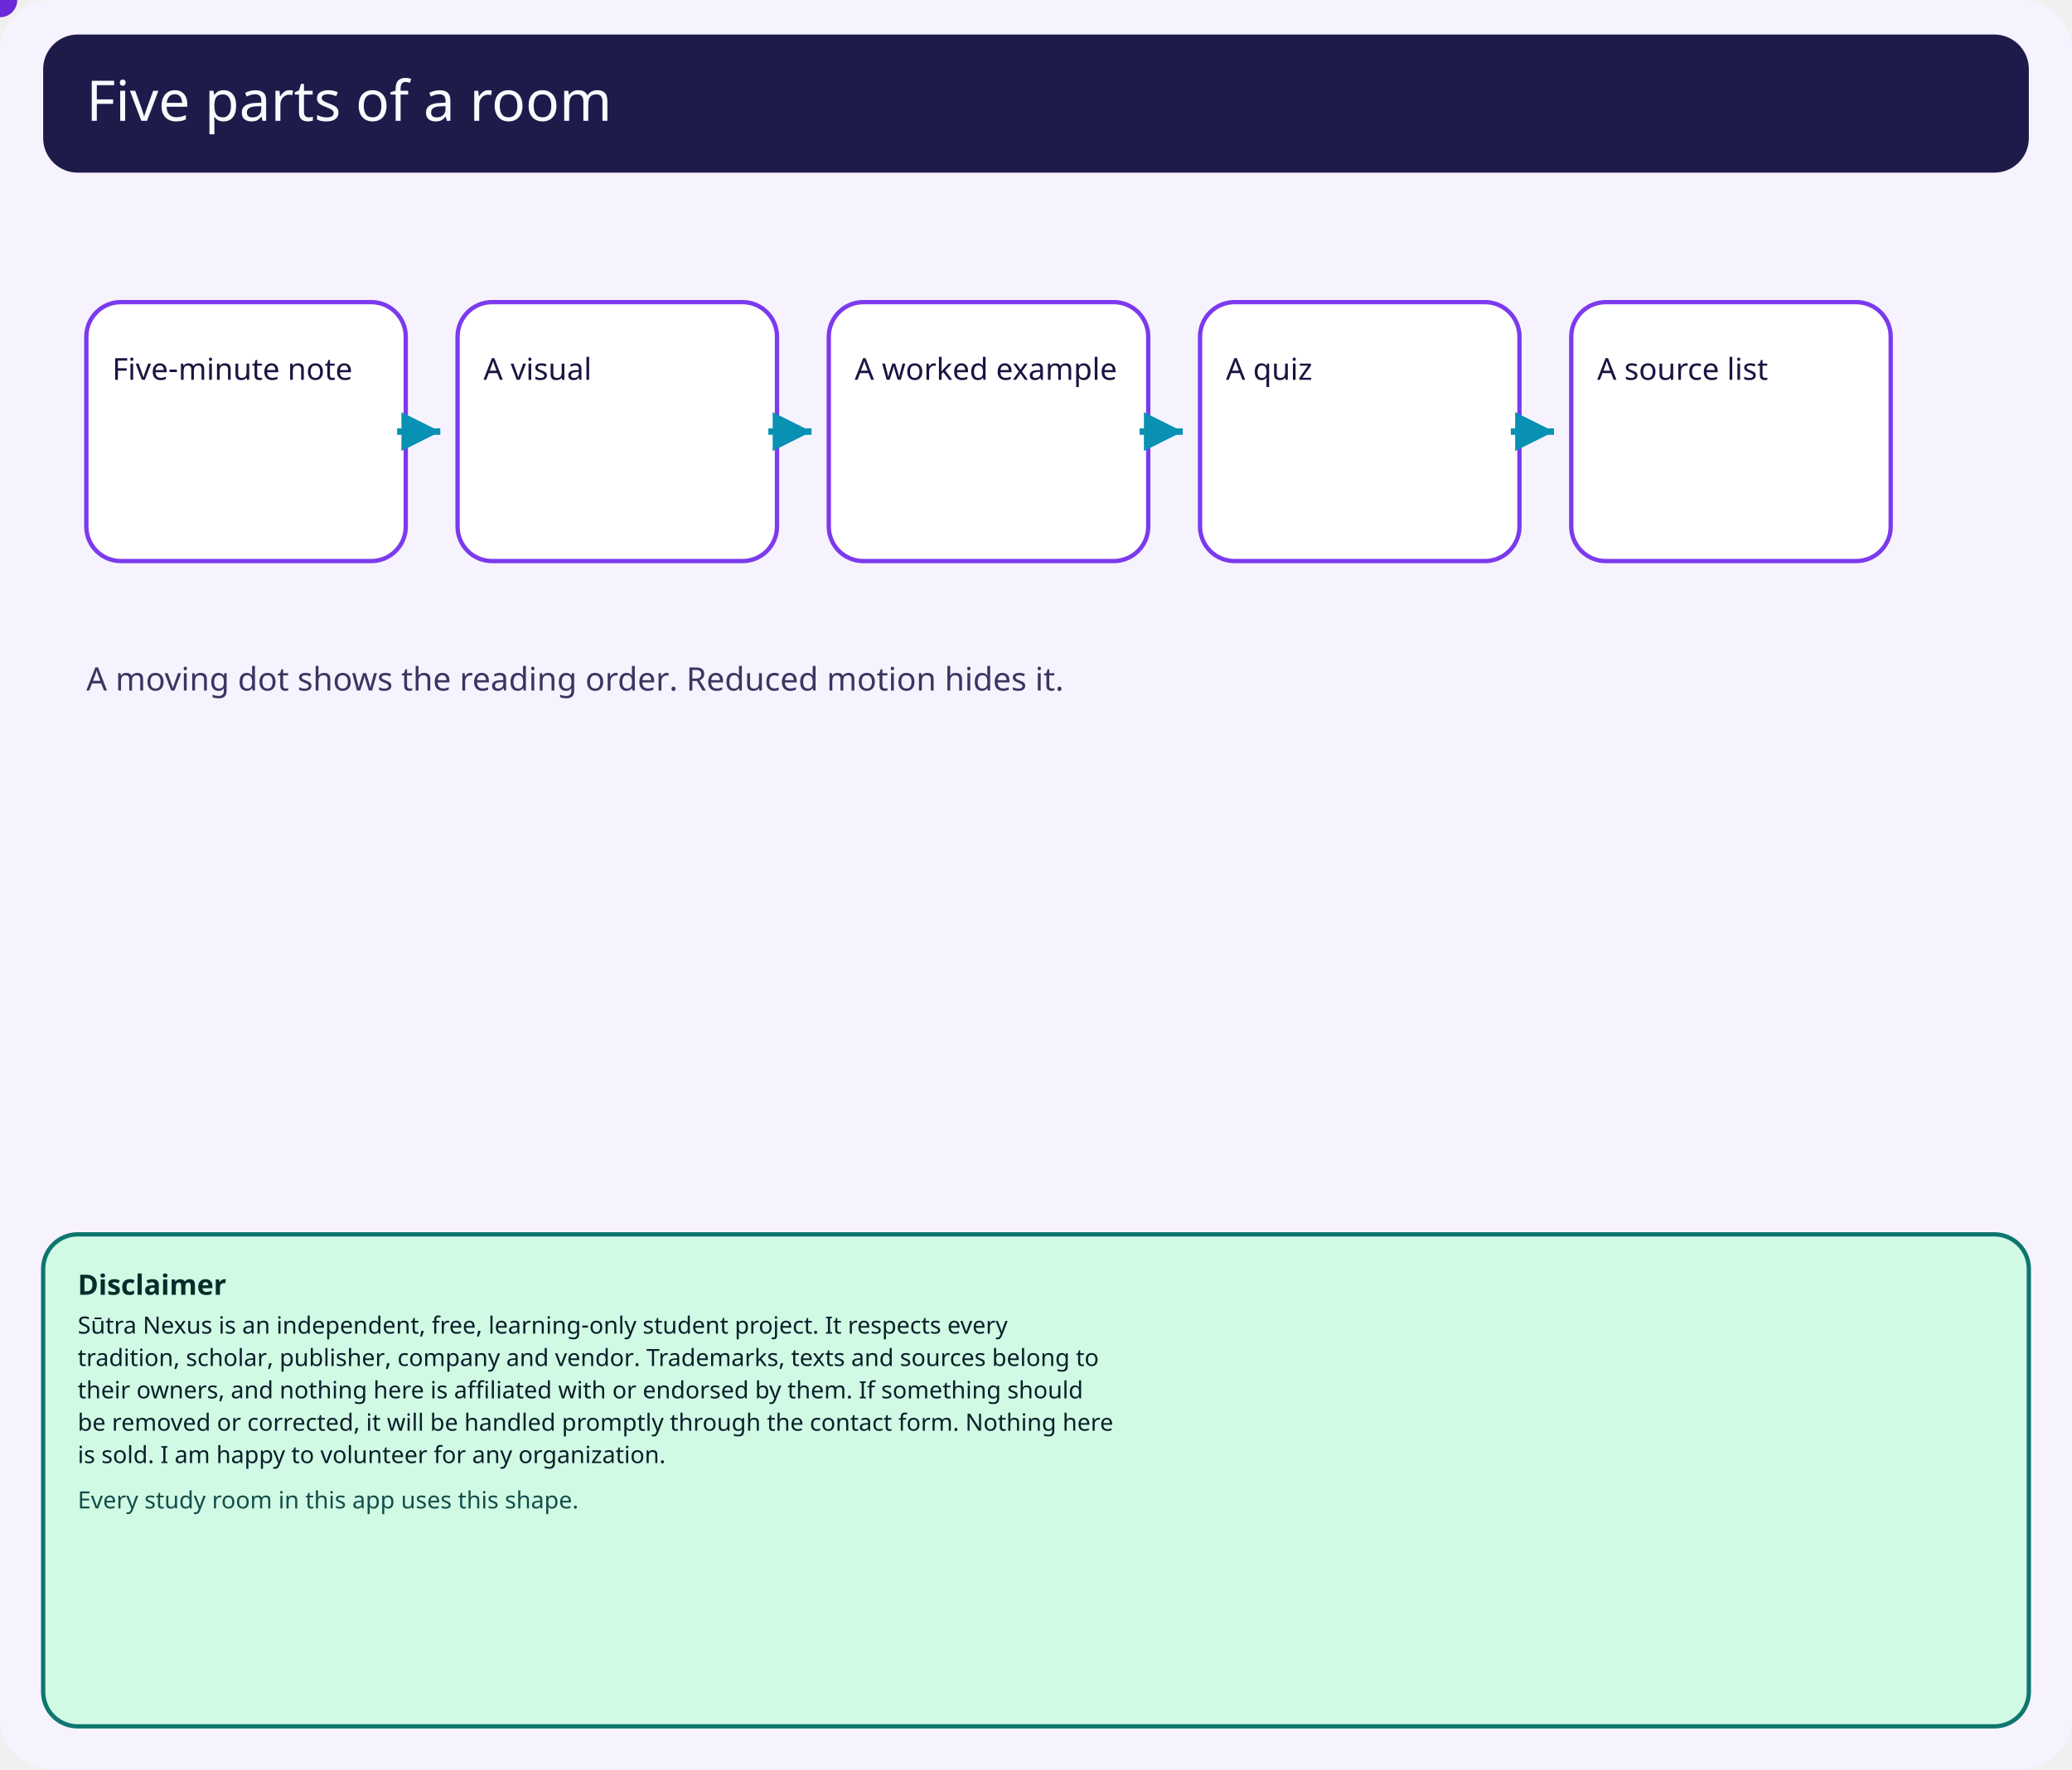
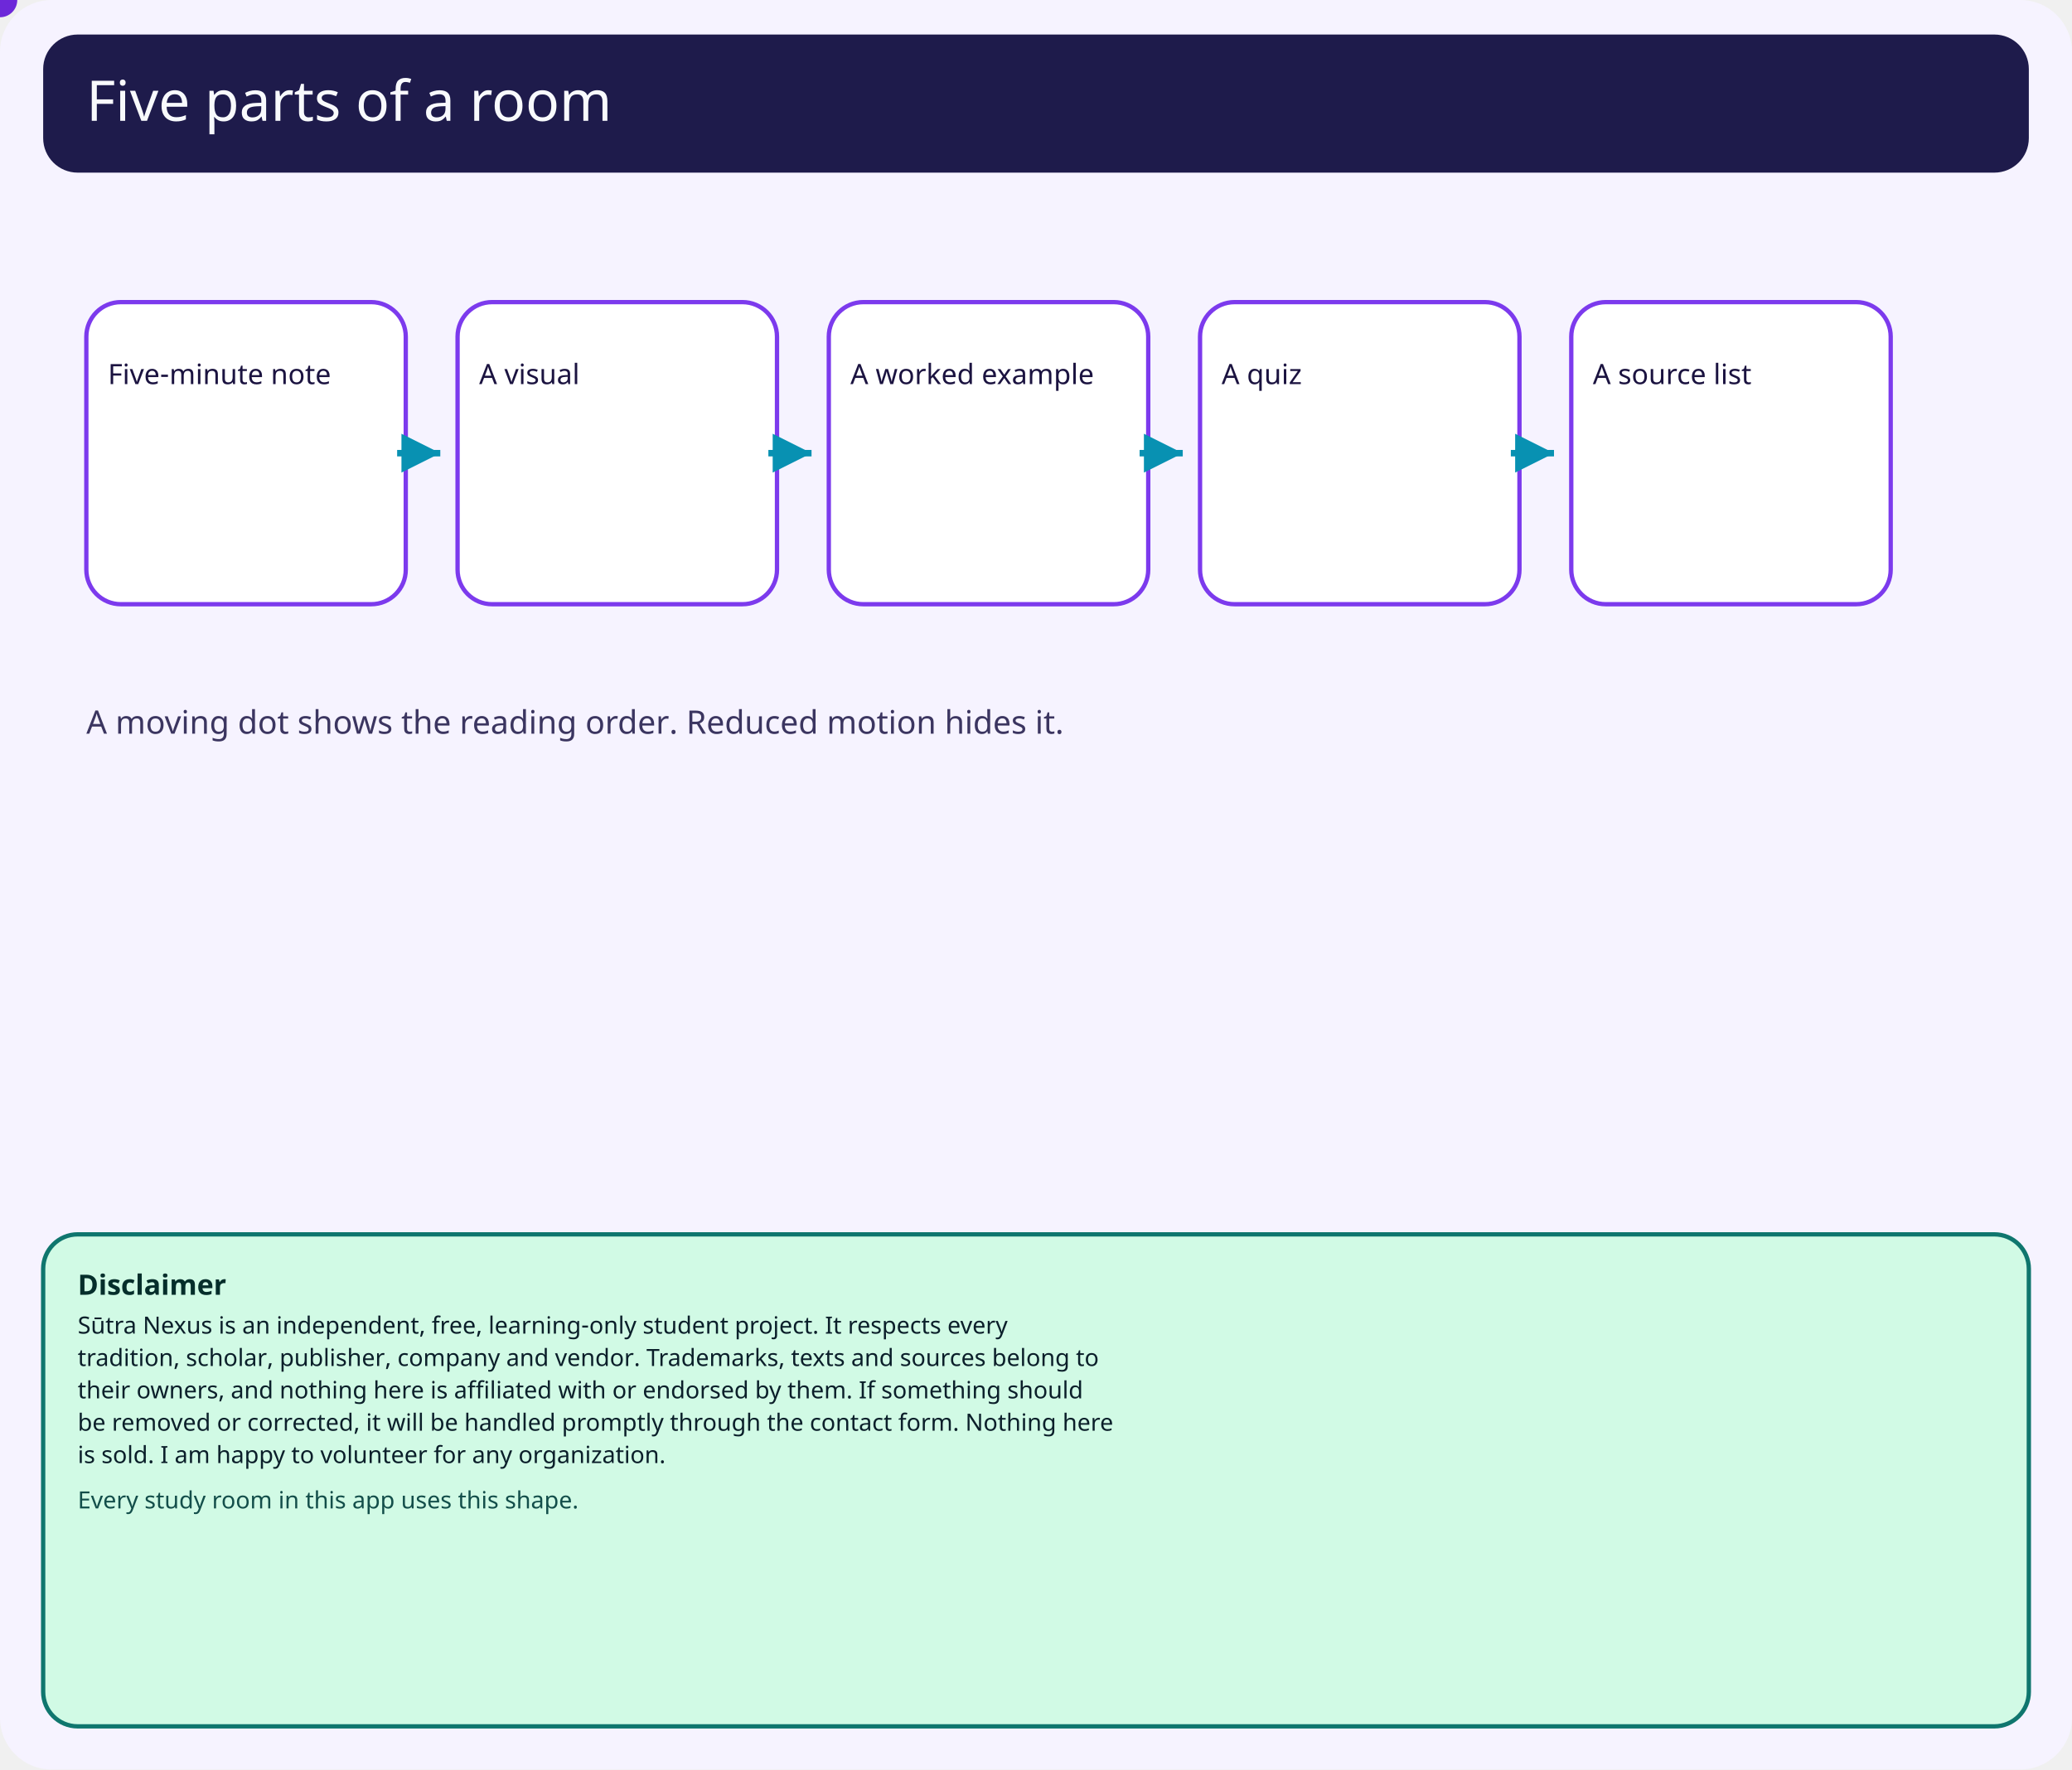
<svg xmlns="http://www.w3.org/2000/svg" viewBox="0 0 960 820" role="img" aria-label="Five parts of a room">
  <style>
text { font-family: "Noto Sans Devanagari", "Segoe UI", sans-serif; }

@media (prefers-reduced-motion: reduce) { .mover { display: none; } }

</style>
  <rect width="960" height="820" rx="24" fill="#f6f3ff" />
  <rect x="20" y="16" width="920" height="64" rx="16" fill="#1e1b4b" />
  <text x="40" y="56" font-size="26" fill="#f8fafc">Five parts of a room</text>
  <defs>
    <marker id="arrow" markerWidth="8" markerHeight="8" refX="6" refY="3" orient="auto">
      <path d="M0 0 L6 3 L0 6" fill="#0891b2" />
    </marker>
  </defs>
-   <rect x="40" y="140" width="148" height="120" rx="16" fill="#fff" stroke="#7c3aed" stroke-width="2" />
-   <text x="52" y="176" font-size="14" fill="#1b1340">Five-minute note</text>
-   <path d="M 184 200 H 204" stroke="#0891b2" stroke-width="3" marker-end="url(#arrow)" />
-   <rect x="212" y="140" width="148" height="120" rx="16" fill="#fff" stroke="#7c3aed" stroke-width="2" />
-   <text x="224" y="176" font-size="14" fill="#1b1340">A visual</text>
-   <path d="M 356 200 H 376" stroke="#0891b2" stroke-width="3" marker-end="url(#arrow)" />
-   <rect x="384" y="140" width="148" height="120" rx="16" fill="#fff" stroke="#7c3aed" stroke-width="2" />
-   <text x="396" y="176" font-size="14" fill="#1b1340">A worked example</text>
-   <path d="M 528 200 H 548" stroke="#0891b2" stroke-width="3" marker-end="url(#arrow)" />
-   <rect x="556" y="140" width="148" height="120" rx="16" fill="#fff" stroke="#7c3aed" stroke-width="2" />
-   <text x="568" y="176" font-size="14" fill="#1b1340">A quiz</text>
-   <path d="M 700 200 H 720" stroke="#0891b2" stroke-width="3" marker-end="url(#arrow)" />
-   <rect x="728" y="140" width="148" height="120" rx="16" fill="#fff" stroke="#7c3aed" stroke-width="2" />
-   <text x="740" y="176" font-size="14" fill="#1b1340">A source list</text>
-   <text x="40" y="320" font-size="15" fill="#3b3560">A moving dot shows the reading order. Reduced motion hides it.</text>
+   <rect x="40" y="140" width="148" height="140" rx="16" fill="#fff" stroke="#7c3aed" stroke-width="2" />
+   <text x="50" y="178" font-size="13" fill="#1b1340">Five-minute note</text>
+   <path d="M 184 210 H 204" stroke="#0891b2" stroke-width="3" marker-end="url(#arrow)" />
+   <rect x="212" y="140" width="148" height="140" rx="16" fill="#fff" stroke="#7c3aed" stroke-width="2" />
+   <text x="222" y="178" font-size="13" fill="#1b1340">A visual</text>
+   <path d="M 356 210 H 376" stroke="#0891b2" stroke-width="3" marker-end="url(#arrow)" />
+   <rect x="384" y="140" width="148" height="140" rx="16" fill="#fff" stroke="#7c3aed" stroke-width="2" />
+   <text x="394" y="178" font-size="13" fill="#1b1340">A worked example</text>
+   <path d="M 528 210 H 548" stroke="#0891b2" stroke-width="3" marker-end="url(#arrow)" />
+   <rect x="556" y="140" width="148" height="140" rx="16" fill="#fff" stroke="#7c3aed" stroke-width="2" />
+   <text x="566" y="178" font-size="13" fill="#1b1340">A quiz</text>
+   <path d="M 700 210 H 720" stroke="#0891b2" stroke-width="3" marker-end="url(#arrow)" />
+   <rect x="728" y="140" width="148" height="140" rx="16" fill="#fff" stroke="#7c3aed" stroke-width="2" />
+   <text x="738" y="178" font-size="13" fill="#1b1340">A source list</text>
+   <text x="40" y="340" font-size="15" fill="#3b3560">A moving dot shows the reading order. Reduced motion hides it.</text>
  <rect x="20" y="572" width="920" height="228" rx="16" fill="#d1fae5" stroke="#0f766e" stroke-width="2" />
  <text x="36" y="600" font-size="13" font-weight="700" fill="#052e2b">Disclaimer</text>
  <text x="36" y="618" font-size="11" fill="#0b1f2a">Sūtra Nexus is an independent, free, learning-only student project. It respects every</text>
  <text x="36" y="633" font-size="11" fill="#0b1f2a">tradition, scholar, publisher, company and vendor. Trademarks, texts and sources belong to</text>
  <text x="36" y="648" font-size="11" fill="#0b1f2a">their owners, and nothing here is affiliated with or endorsed by them. If something should</text>
  <text x="36" y="663" font-size="11" fill="#0b1f2a">be removed or corrected, it will be handled promptly through the contact form. Nothing here</text>
  <text x="36" y="678" font-size="11" fill="#0b1f2a">is sold. I am happy to volunteer for any organization.</text>
  <text x="36" y="699" font-size="11" fill="#134e4a">Every study room in this app uses this shape.</text>
  <circle class="mover" r="8" fill="#6d28d9">
    <animateMotion dur="4.8s" repeatCount="indefinite" path="M 70 300 H 890" />
  </circle>
</svg>
